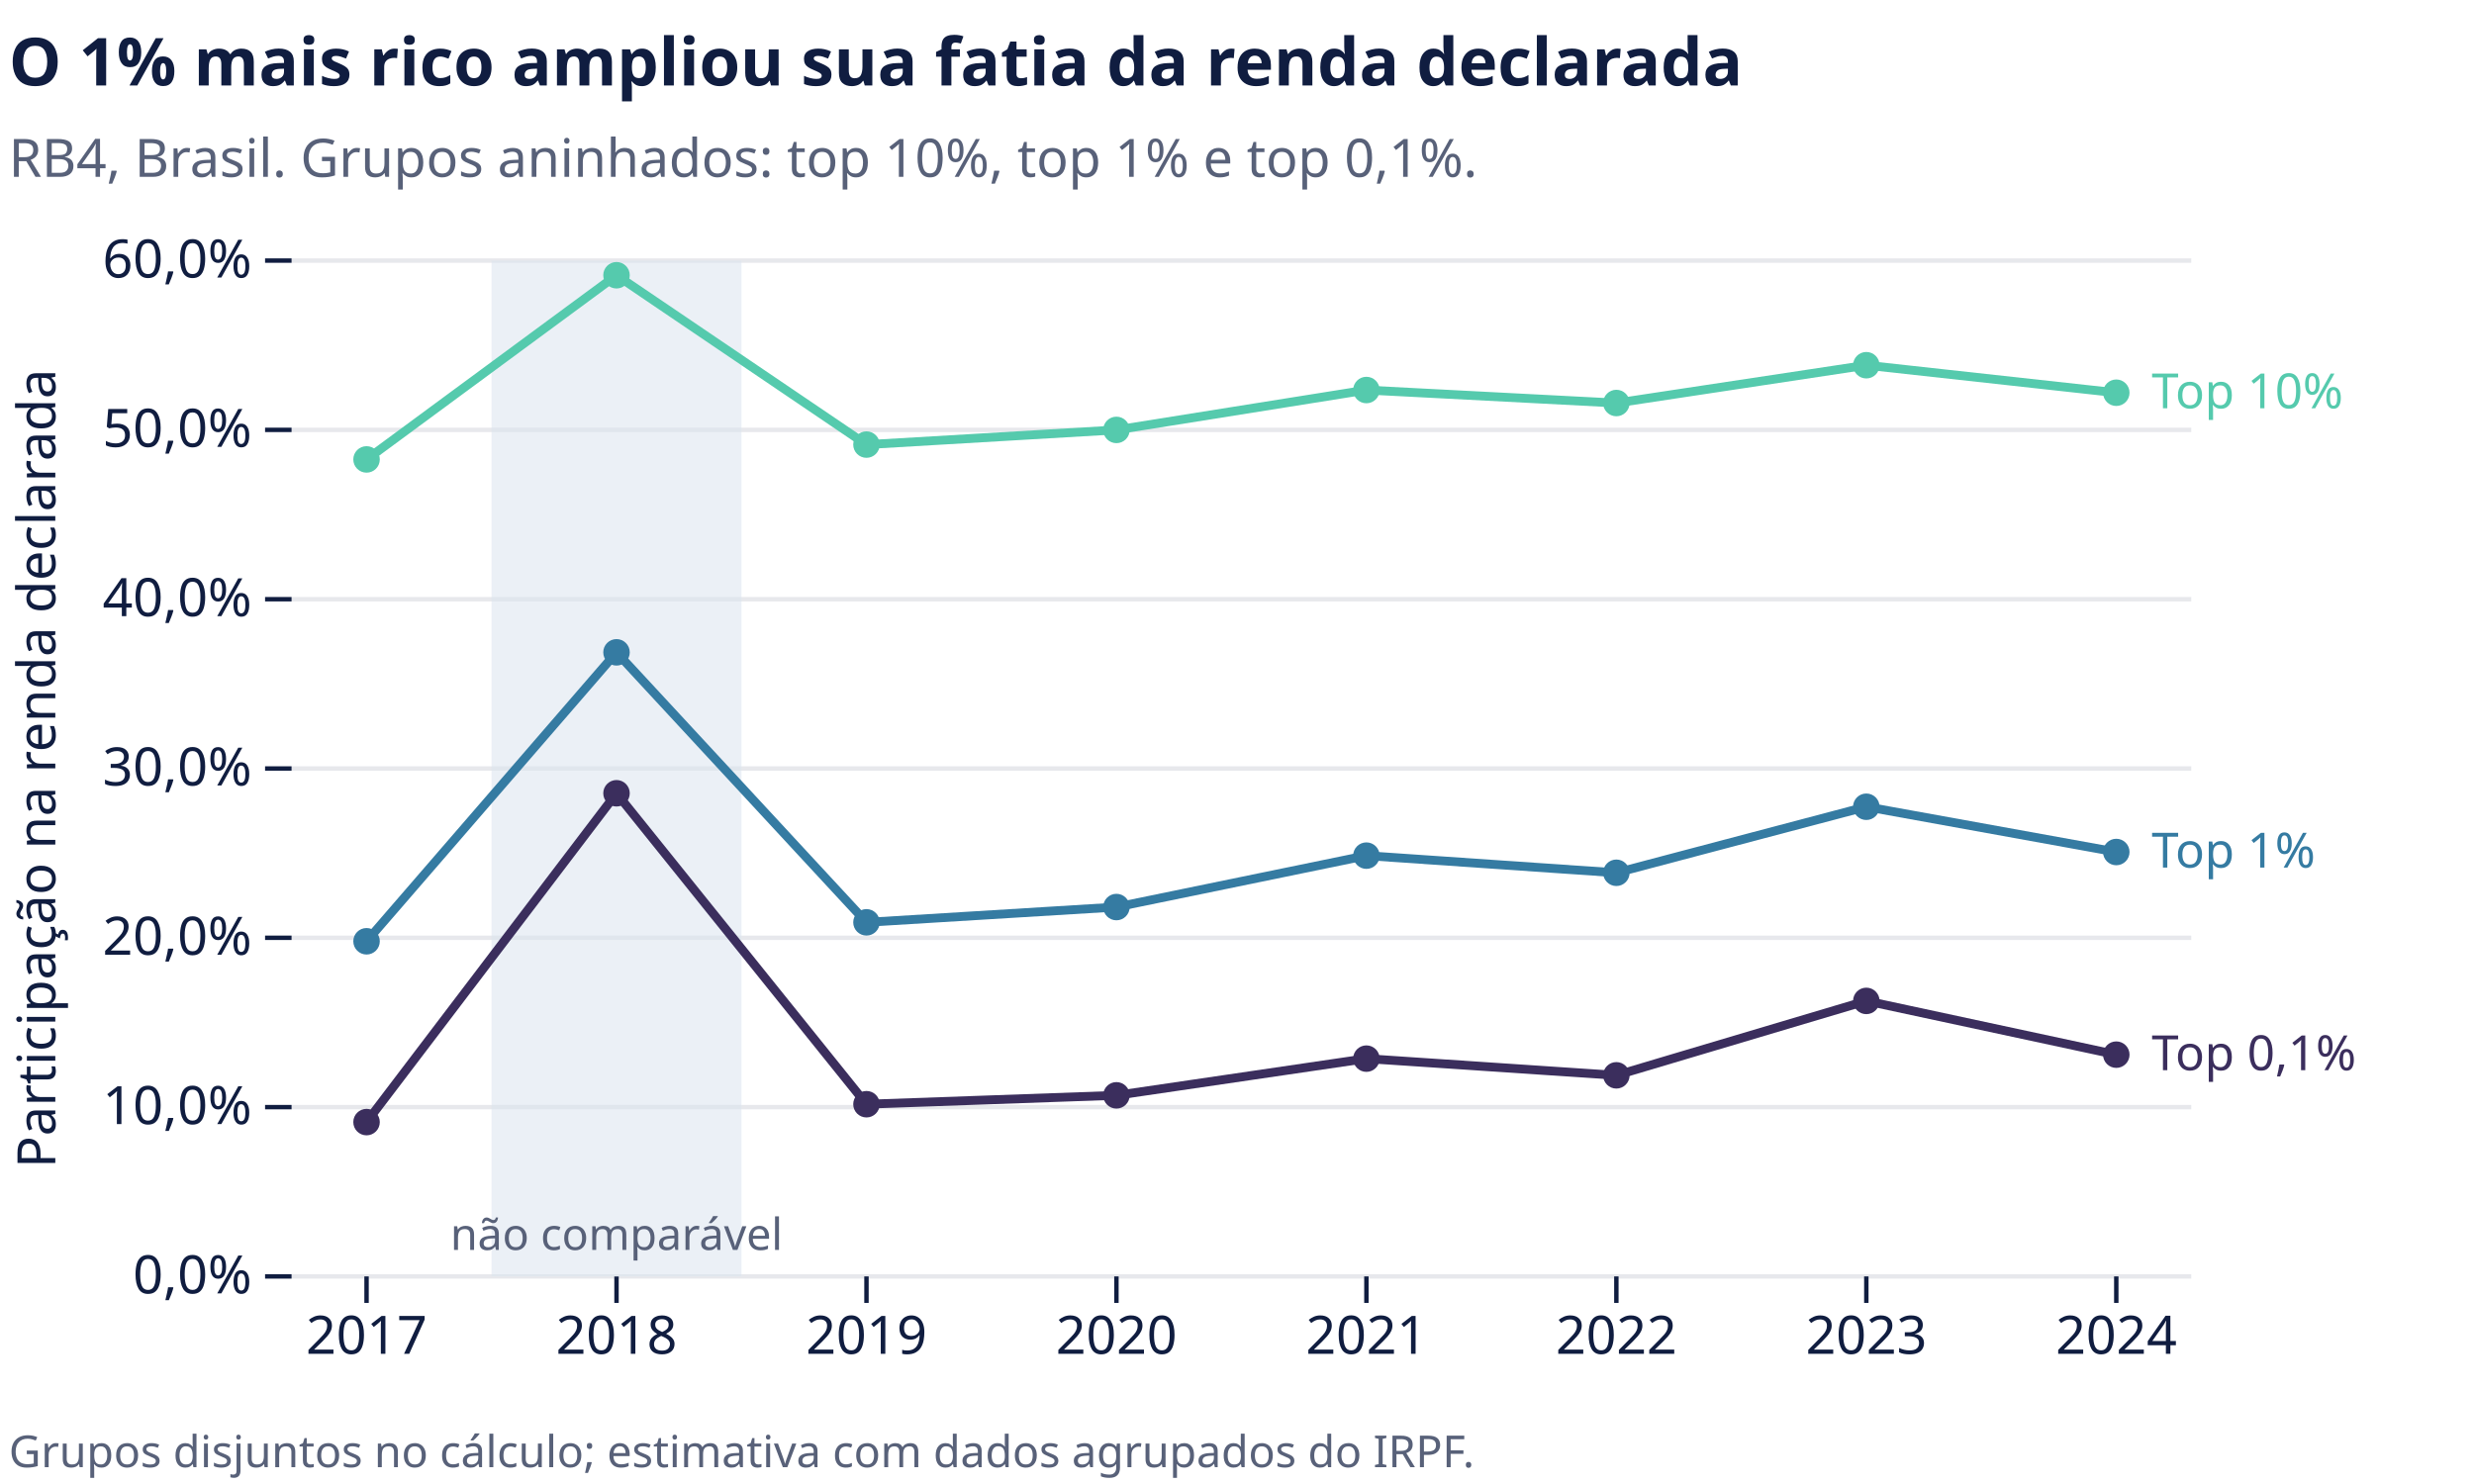
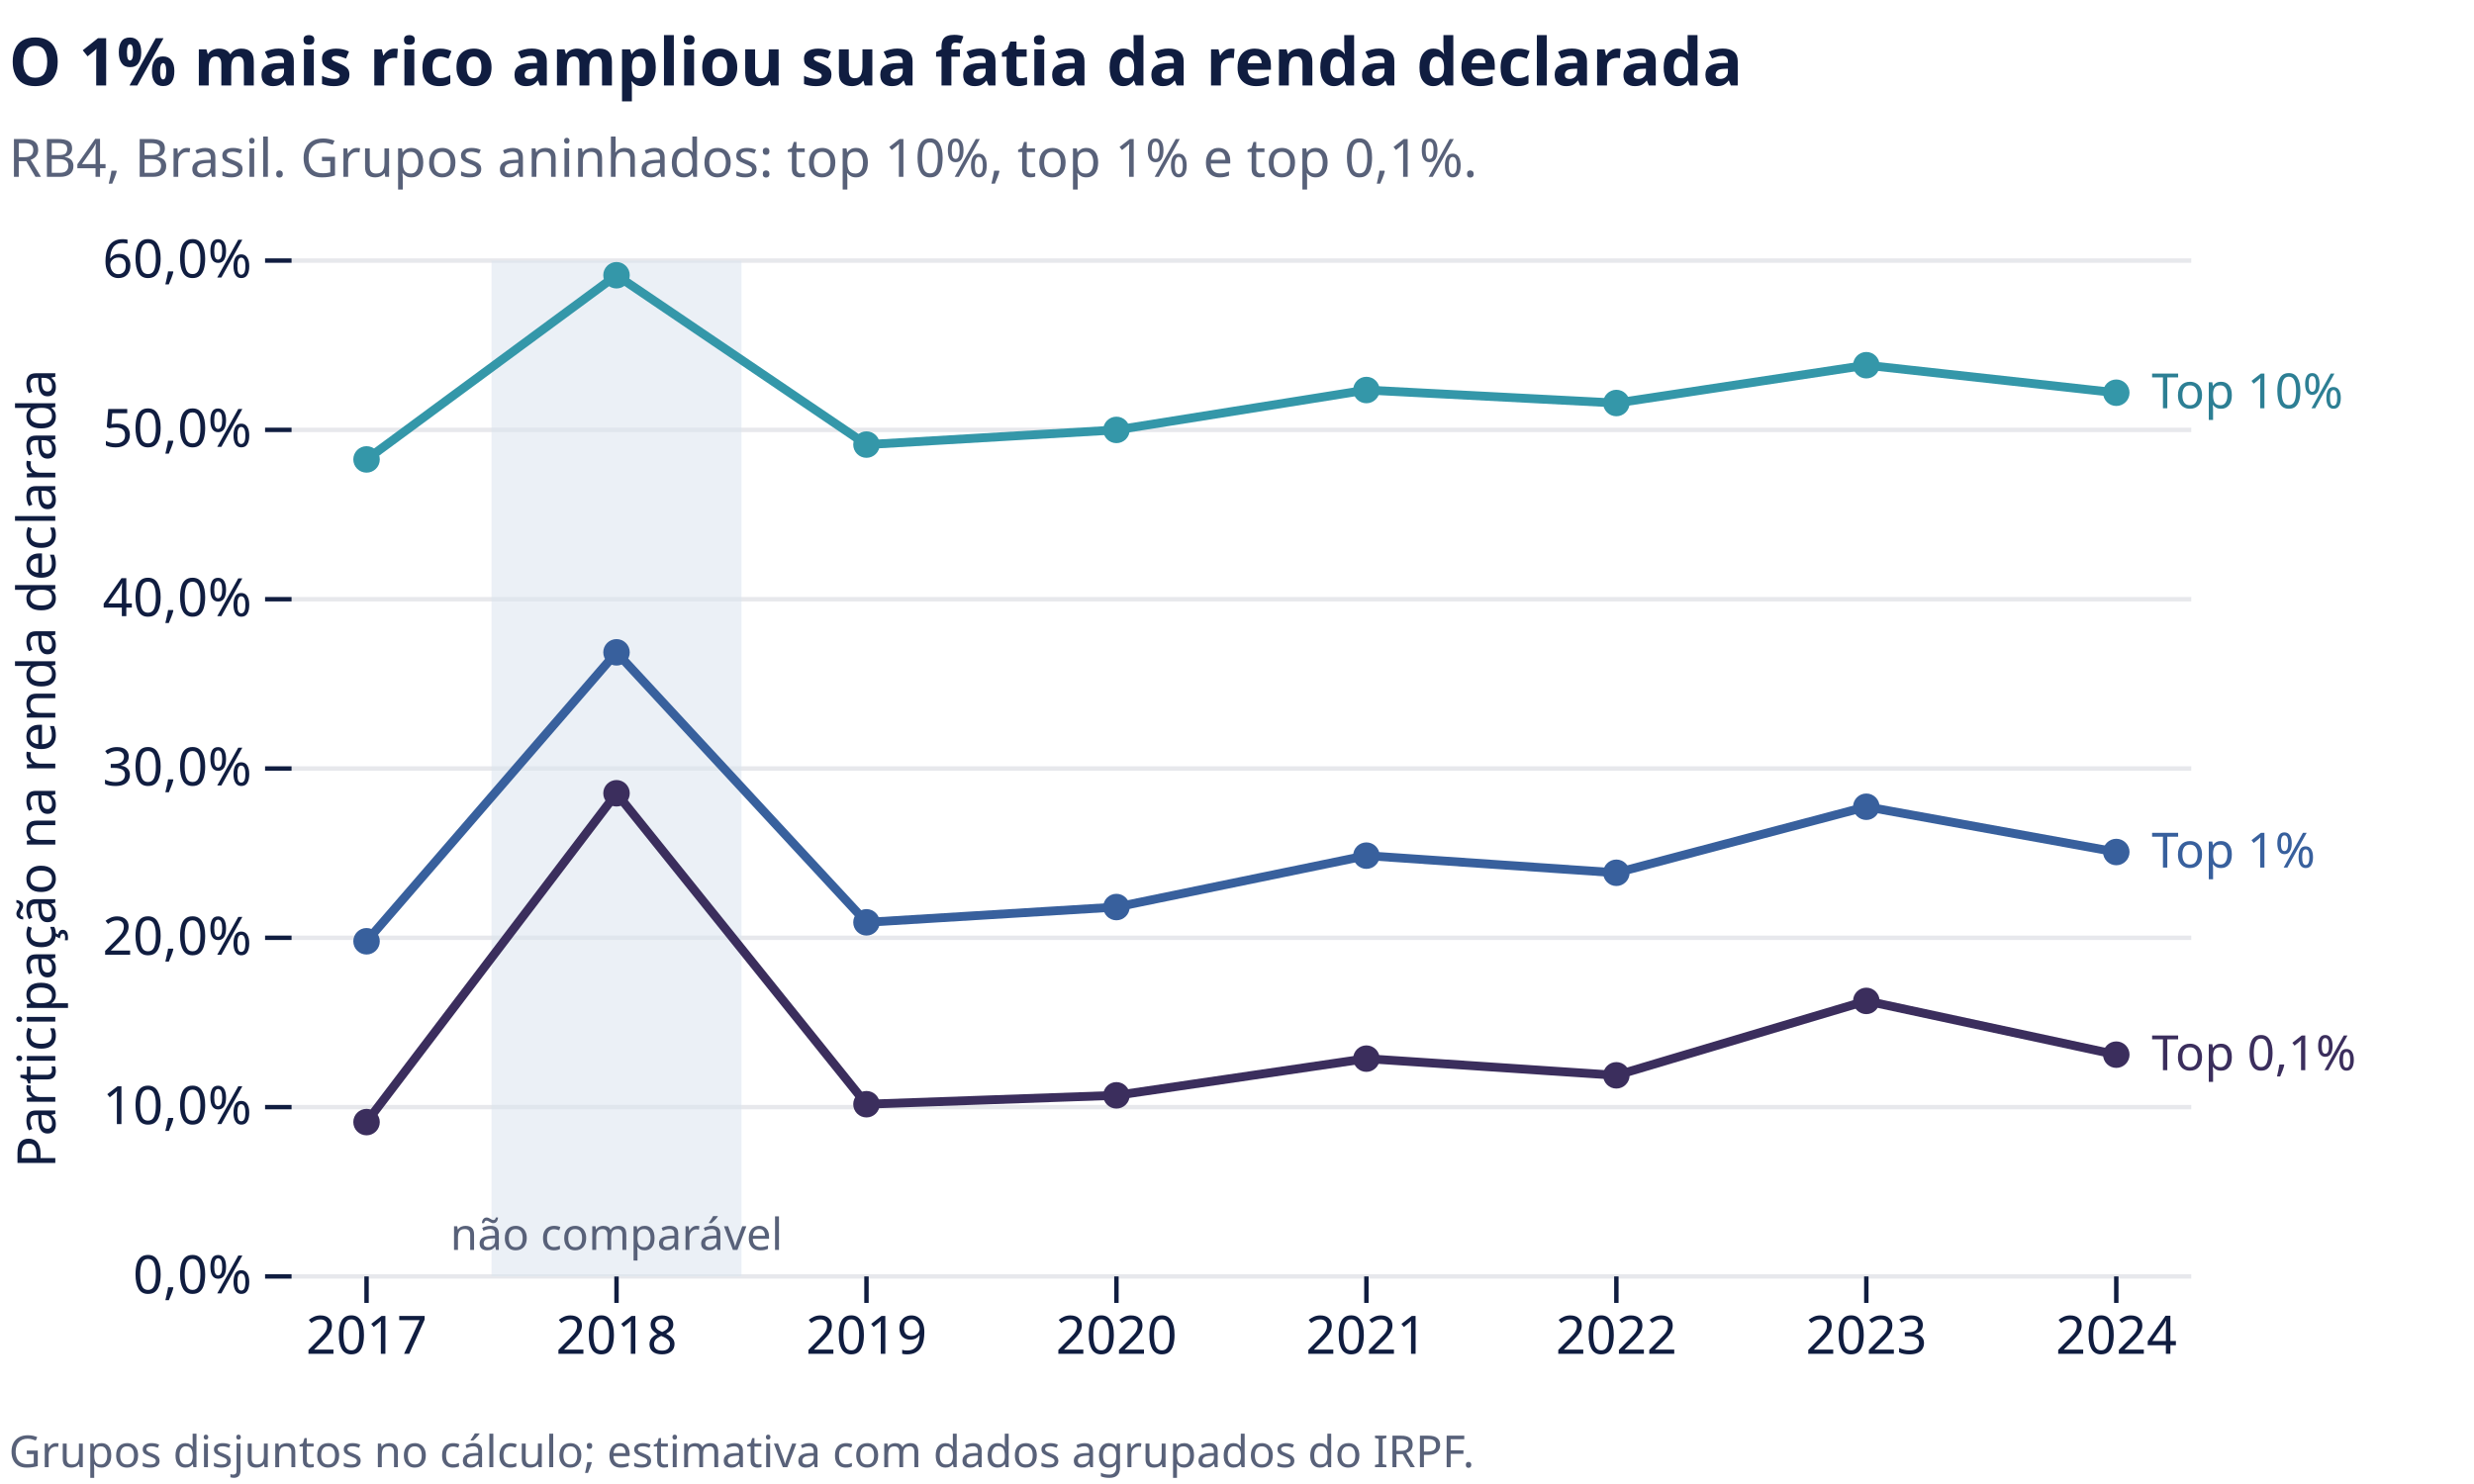
<svg xmlns="http://www.w3.org/2000/svg" class="plot-d6a7b5" fill="currentColor" font-family="system-ui, sans-serif" font-size="10" text-anchor="middle" width="560" height="336" viewBox="0 0 560 336" style="font-family: &quot;Noto Sans&quot;, &quot;Segoe UI&quot;, system-ui, sans-serif; font-size: 12px; color: rgb(16, 29, 64); overflow: visible;" role="img">
  <style>:where(.plot-d6a7b5) {
  --plot-background: white;
  display: block;
  height: auto;
  height: intrinsic;
  max-width: 100%;
}
:where(.plot-d6a7b5 text),
:where(.plot-d6a7b5 tspan) {
  white-space: pre;
}</style>
  <g aria-hidden="true" stroke="currentColor" stroke-opacity="0.1">
    <line x1="66" x2="496" y1="289" y2="289" />
    <line x1="66" x2="496" y1="250.67" y2="250.67" />
    <line x1="66" x2="496" y1="212.33" y2="212.33" />
    <line x1="66" x2="496" y1="174" y2="174" />
    <line x1="66" x2="496" y1="135.67" y2="135.67" />
    <line x1="66" x2="496" y1="97.33" y2="97.33" />
    <line x1="66" x2="496" y1="59" y2="59" />
  </g>
  <g aria-hidden="true" fill="none" stroke="currentColor">
    <path transform="translate(66,289)" d="M0,0L-6,0" />
    <path transform="translate(66,250.67)" d="M0,0L-6,0" />
    <path transform="translate(66,212.33)" d="M0,0L-6,0" />
    <path transform="translate(66,174)" d="M0,0L-6,0" />
    <path transform="translate(66,135.67)" d="M0,0L-6,0" />
    <path transform="translate(66,97.33)" d="M0,0L-6,0" />
    <path transform="translate(66,59)" d="M0,0L-6,0" />
  </g>
  <g text-anchor="end" font-variant="tabular-nums" transform="translate(-9,0)">
    <text y="0.32em" transform="translate(66,289)">0,0%</text>
    <text y="0.32em" transform="translate(66,250.67)">10,0%</text>
    <text y="0.32em" transform="translate(66,212.33)">20,0%</text>
    <text y="0.32em" transform="translate(66,174)">30,0%</text>
    <text y="0.32em" transform="translate(66,135.67)">40,0%</text>
    <text y="0.32em" transform="translate(66,97.33)">50,0%</text>
    <text y="0.32em" transform="translate(66,59)">60,0%</text>
  </g>
  <g transform="translate(-62,0)">
    <text y="0.71em" transform="translate(66,174) rotate(-90)">Participação na renda declarada</text>
  </g>
  <g aria-hidden="true" fill="none" stroke="currentColor">
    <path transform="translate(82.97,289)" d="M0,0L0,6" />
    <path transform="translate(139.55,289)" d="M0,0L0,6" />
    <path transform="translate(196.13,289)" d="M0,0L0,6" />
    <path transform="translate(252.71,289)" d="M0,0L0,6" />
    <path transform="translate(309.29,289)" d="M0,0L0,6" />
    <path transform="translate(365.87,289)" d="M0,0L0,6" />
    <path transform="translate(422.45,289)" d="M0,0L0,6" />
    <path transform="translate(479.03,289)" d="M0,0L0,6" />
  </g>
  <g font-variant="tabular-nums" transform="translate(0,9)">
    <text y="0.71em" transform="translate(82.97,289)">2017</text>
    <text y="0.71em" transform="translate(139.55,289)">2018</text>
    <text y="0.71em" transform="translate(196.13,289)">2019</text>
    <text y="0.71em" transform="translate(252.71,289)">2020</text>
    <text y="0.71em" transform="translate(309.29,289)">2021</text>
    <text y="0.71em" transform="translate(365.87,289)">2022</text>
    <text y="0.71em" transform="translate(422.45,289)">2023</text>
    <text y="0.71em" transform="translate(479.03,289)">2024</text>
  </g>
  <g fill="#DBE3EF" fill-opacity="0.55">
    <rect x="111.26" y="59" width="56.58" height="230" />
  </g>
  <g fill="#586179" font-size="10" transform="translate(0,-6)">
    <text transform="translate(139.55,289)">não comparável</text>
  </g>
  <g fill="none" stroke-width="2" stroke-linejoin="round" stroke-linecap="round">
-     <path stroke="#55CAAD" d="M82.97,104.03L139.55,62.32L196.13,100.67L252.71,97.34L309.29,88.31L365.87,91.25L422.45,82.69L479.03,88.92" />
-     <path stroke="#357BA2" d="M82.97,213.12L139.55,147.7L196.13,208.83L252.71,205.37L309.29,193.73L365.87,197.61L422.45,182.66L479.03,192.91" />
+     <path stroke="#3497A9" d="M82.97,104.03L139.55,62.32L196.13,100.67L252.71,97.34L309.29,88.31L365.87,91.25L422.45,82.69L479.03,88.92" />
+     <path stroke="#38609D" d="M82.97,213.12L139.55,147.7L196.13,208.83L252.71,205.37L309.29,193.73L365.87,197.61L422.45,182.66L479.03,192.91" />
    <path stroke="#3B2E5D" d="M82.97,254.06L139.55,179.61L196.13,250.01L252.71,248L309.29,239.69L365.87,243.47L422.45,226.62L479.03,238.79" />
  </g>
  <g>
-     <circle cx="82.97" cy="104.02" r="3" fill="#55CAAD" />
-     <circle cx="139.55" cy="62.32" r="3" fill="#55CAAD" />
-     <circle cx="196.13" cy="100.66" r="3" fill="#55CAAD" />
-     <circle cx="252.71" cy="97.34" r="3" fill="#55CAAD" />
-     <circle cx="309.29" cy="88.31" r="3" fill="#55CAAD" />
-     <circle cx="365.87" cy="91.25" r="3" fill="#55CAAD" />
-     <circle cx="422.45" cy="82.69" r="3" fill="#55CAAD" />
-     <circle cx="479.03" cy="88.92" r="3" fill="#55CAAD" />
-     <circle cx="82.97" cy="213.12" r="3" fill="#357BA2" />
-     <circle cx="139.55" cy="147.7" r="3" fill="#357BA2" />
-     <circle cx="196.13" cy="208.83" r="3" fill="#357BA2" />
-     <circle cx="252.71" cy="205.37" r="3" fill="#357BA2" />
-     <circle cx="309.29" cy="193.73" r="3" fill="#357BA2" />
-     <circle cx="365.87" cy="197.61" r="3" fill="#357BA2" />
-     <circle cx="422.45" cy="182.66" r="3" fill="#357BA2" />
-     <circle cx="479.03" cy="192.91" r="3" fill="#357BA2" />
+     <circle cx="82.97" cy="104.02" r="3" fill="#3497A9" />
+     <circle cx="139.55" cy="62.32" r="3" fill="#3497A9" />
+     <circle cx="196.13" cy="100.66" r="3" fill="#3497A9" />
+     <circle cx="252.71" cy="97.34" r="3" fill="#3497A9" />
+     <circle cx="309.29" cy="88.31" r="3" fill="#3497A9" />
+     <circle cx="365.87" cy="91.25" r="3" fill="#3497A9" />
+     <circle cx="422.45" cy="82.69" r="3" fill="#3497A9" />
+     <circle cx="479.03" cy="88.92" r="3" fill="#3497A9" />
+     <circle cx="82.97" cy="213.12" r="3" fill="#38609D" />
+     <circle cx="139.55" cy="147.7" r="3" fill="#38609D" />
+     <circle cx="196.13" cy="208.83" r="3" fill="#38609D" />
+     <circle cx="252.71" cy="205.37" r="3" fill="#38609D" />
+     <circle cx="309.29" cy="193.73" r="3" fill="#38609D" />
+     <circle cx="365.87" cy="197.61" r="3" fill="#38609D" />
+     <circle cx="422.45" cy="182.66" r="3" fill="#38609D" />
+     <circle cx="479.03" cy="192.91" r="3" fill="#38609D" />
    <circle cx="82.97" cy="254.06" r="3" fill="#3B2E5D" />
    <circle cx="139.55" cy="179.61" r="3" fill="#3B2E5D" />
    <circle cx="196.13" cy="250.01" r="3" fill="#3B2E5D" />
    <circle cx="252.71" cy="248" r="3" fill="#3B2E5D" />
    <circle cx="309.29" cy="239.69" r="3" fill="#3B2E5D" />
    <circle cx="365.87" cy="243.47" r="3" fill="#3B2E5D" />
    <circle cx="422.45" cy="226.62" r="3" fill="#3B2E5D" />
    <circle cx="479.03" cy="238.79" r="3" fill="#3B2E5D" />
  </g>
  <g text-anchor="start" font-size="11" transform="translate(8,0)">
-     <text y="0.32em" transform="translate(479.03,88.92)" fill="#55CAAD">Top 10%</text>
-     <text y="0.32em" transform="translate(479.03,192.91)" fill="#357BA2">Top 1%</text>
+     <text y="0.32em" transform="translate(479.03,88.92)" fill="#2D7F94">Top 10%</text>
+     <text y="0.32em" transform="translate(479.03,192.91)" fill="#38609D">Top 1%</text>
    <text y="0.32em" transform="translate(479.03,238.79)" fill="#3B2E5D">Top 0,1%</text>
  </g>
  <g fill="#101D40" text-anchor="start" font-size="15" font-weight="bold" transform="translate(-64,-53)">
    <text y="0.89em" transform="translate(66,59)">O 1% mais rico ampliou sua fatia da renda declarada</text>
  </g>
  <g fill="#586179" text-anchor="start" font-size="12" transform="translate(-64,-30)">
    <text y="0.92em" transform="translate(66,59)">RB4, Brasil. Grupos aninhados: top 10%, top 1% e top 0,1%.</text>
  </g>
  <g fill="#586179" text-anchor="start" font-size="10" transform="translate(-64,34)">
    <text y="0.92em" transform="translate(66,289)">Grupos disjuntos no cálculo; estimativa com dados agrupados do IRPF.</text>
  </g>
</svg>
